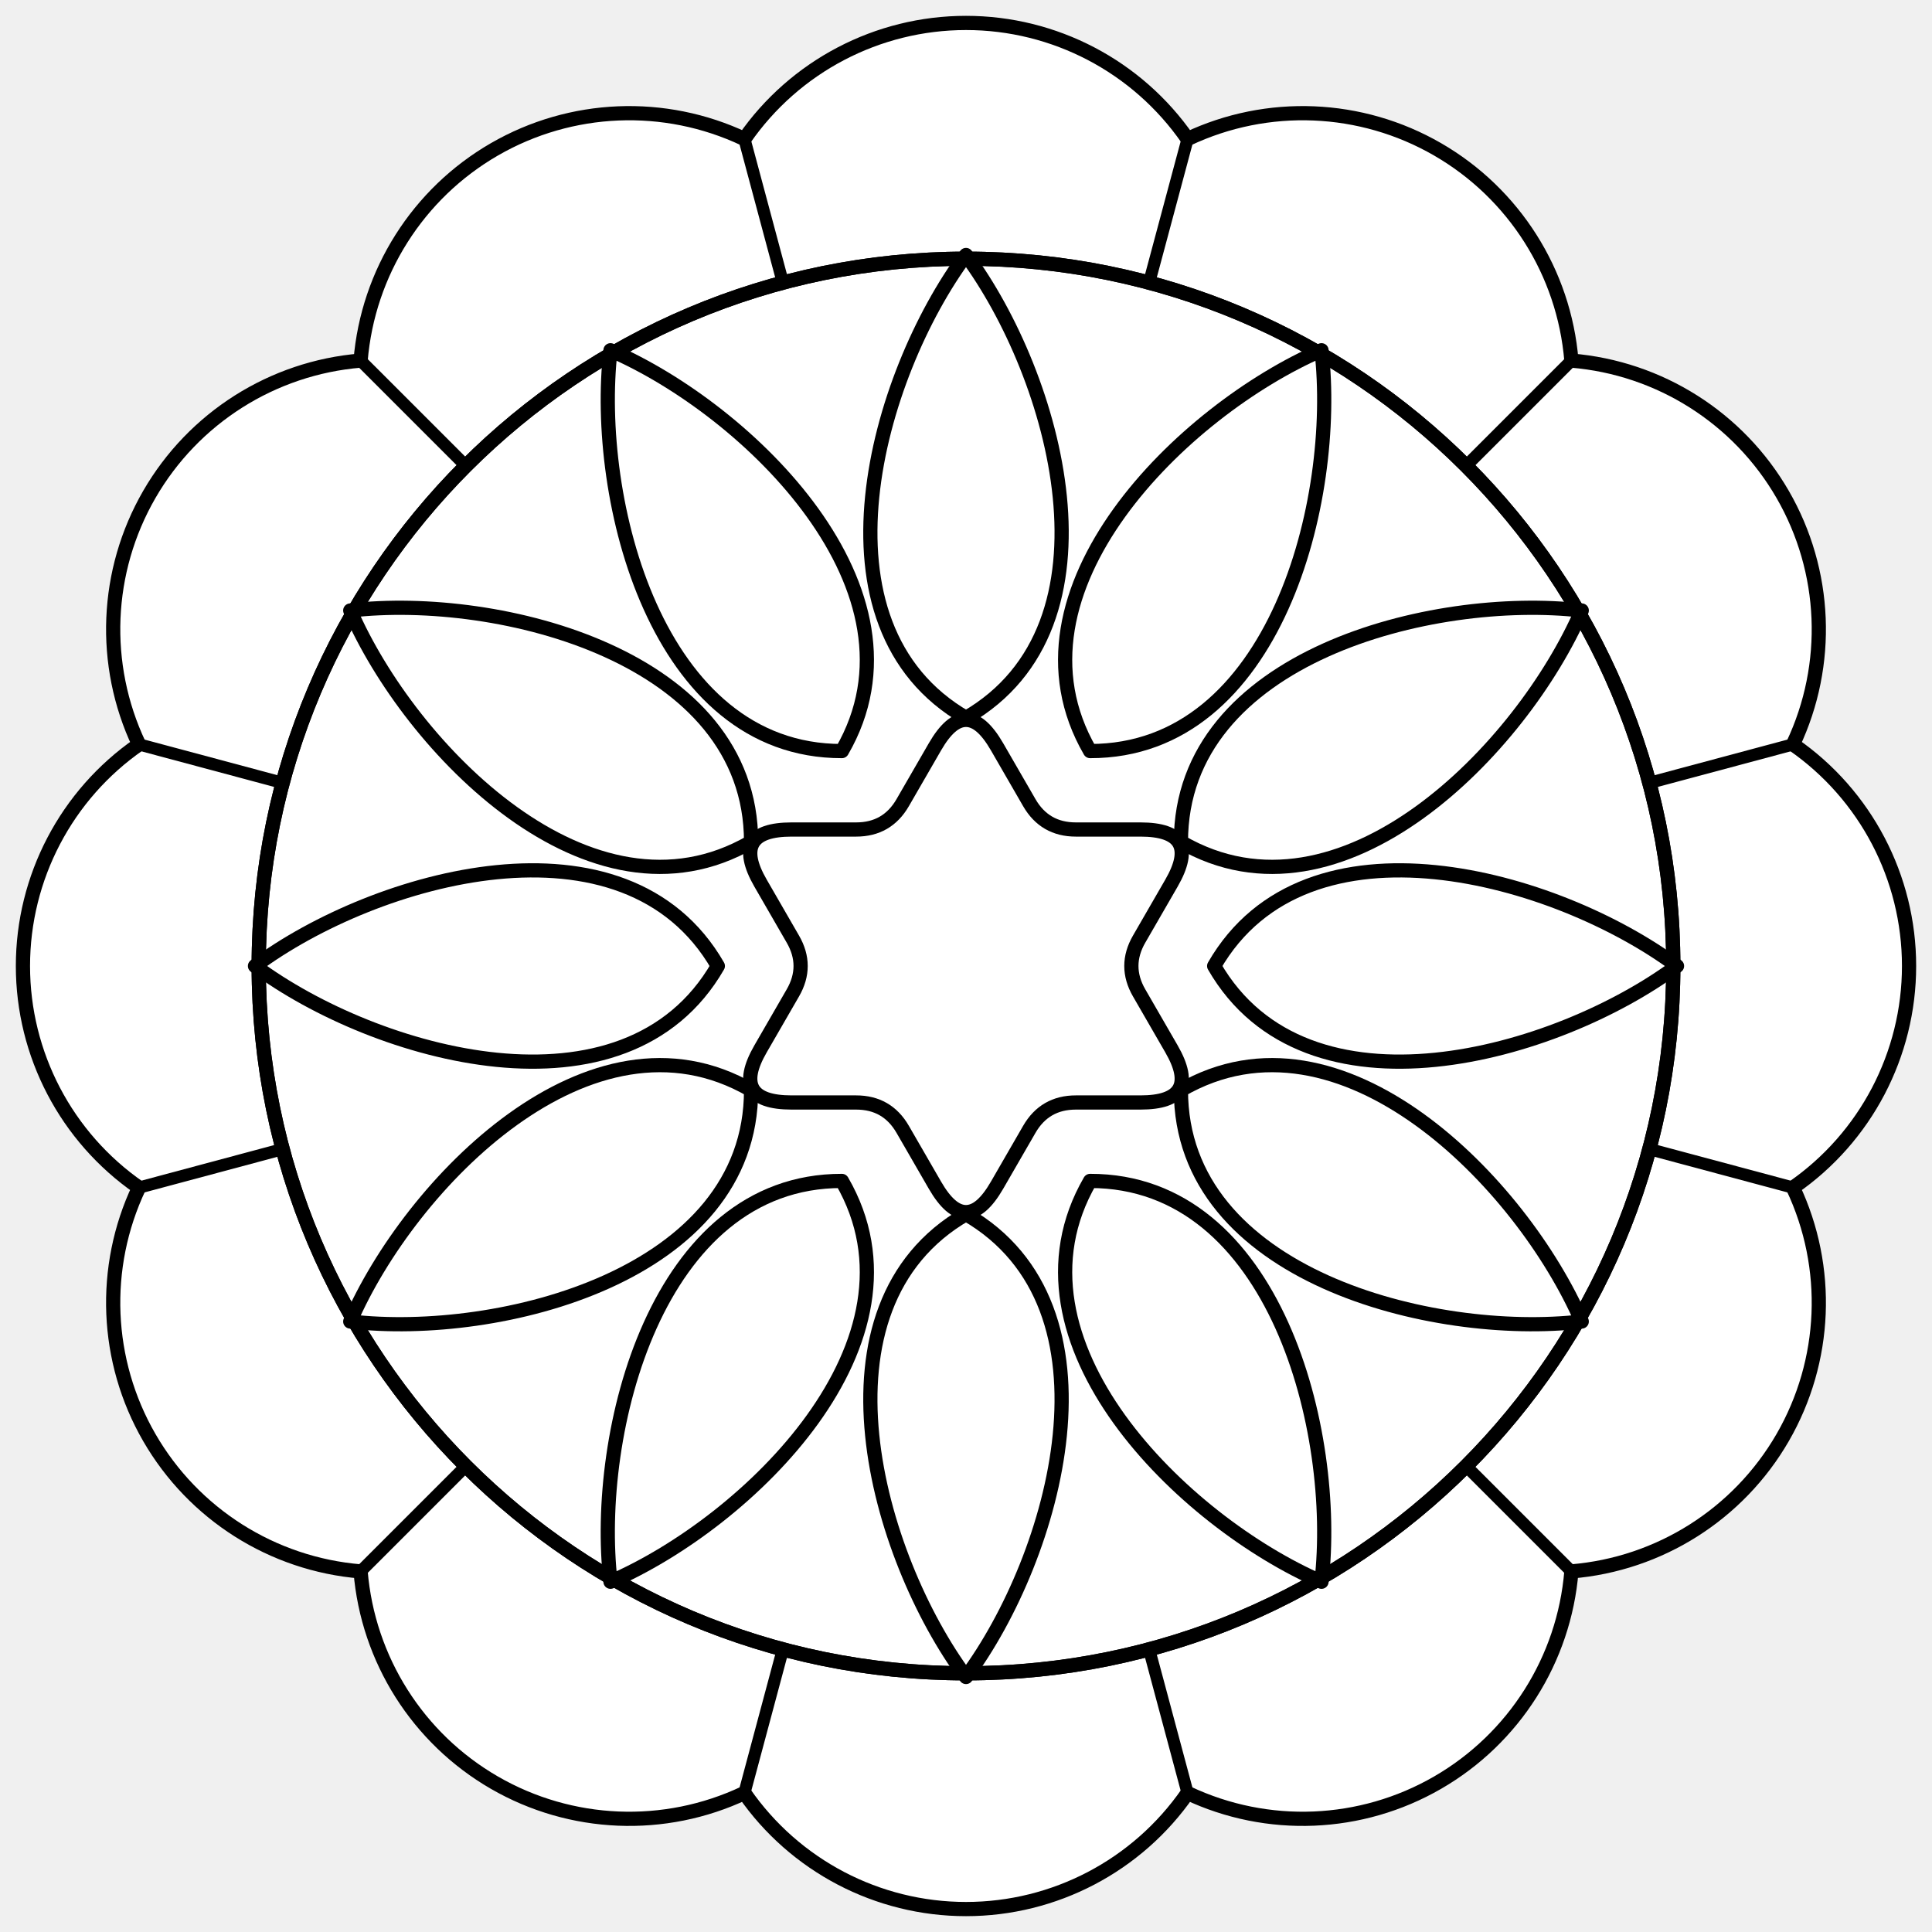
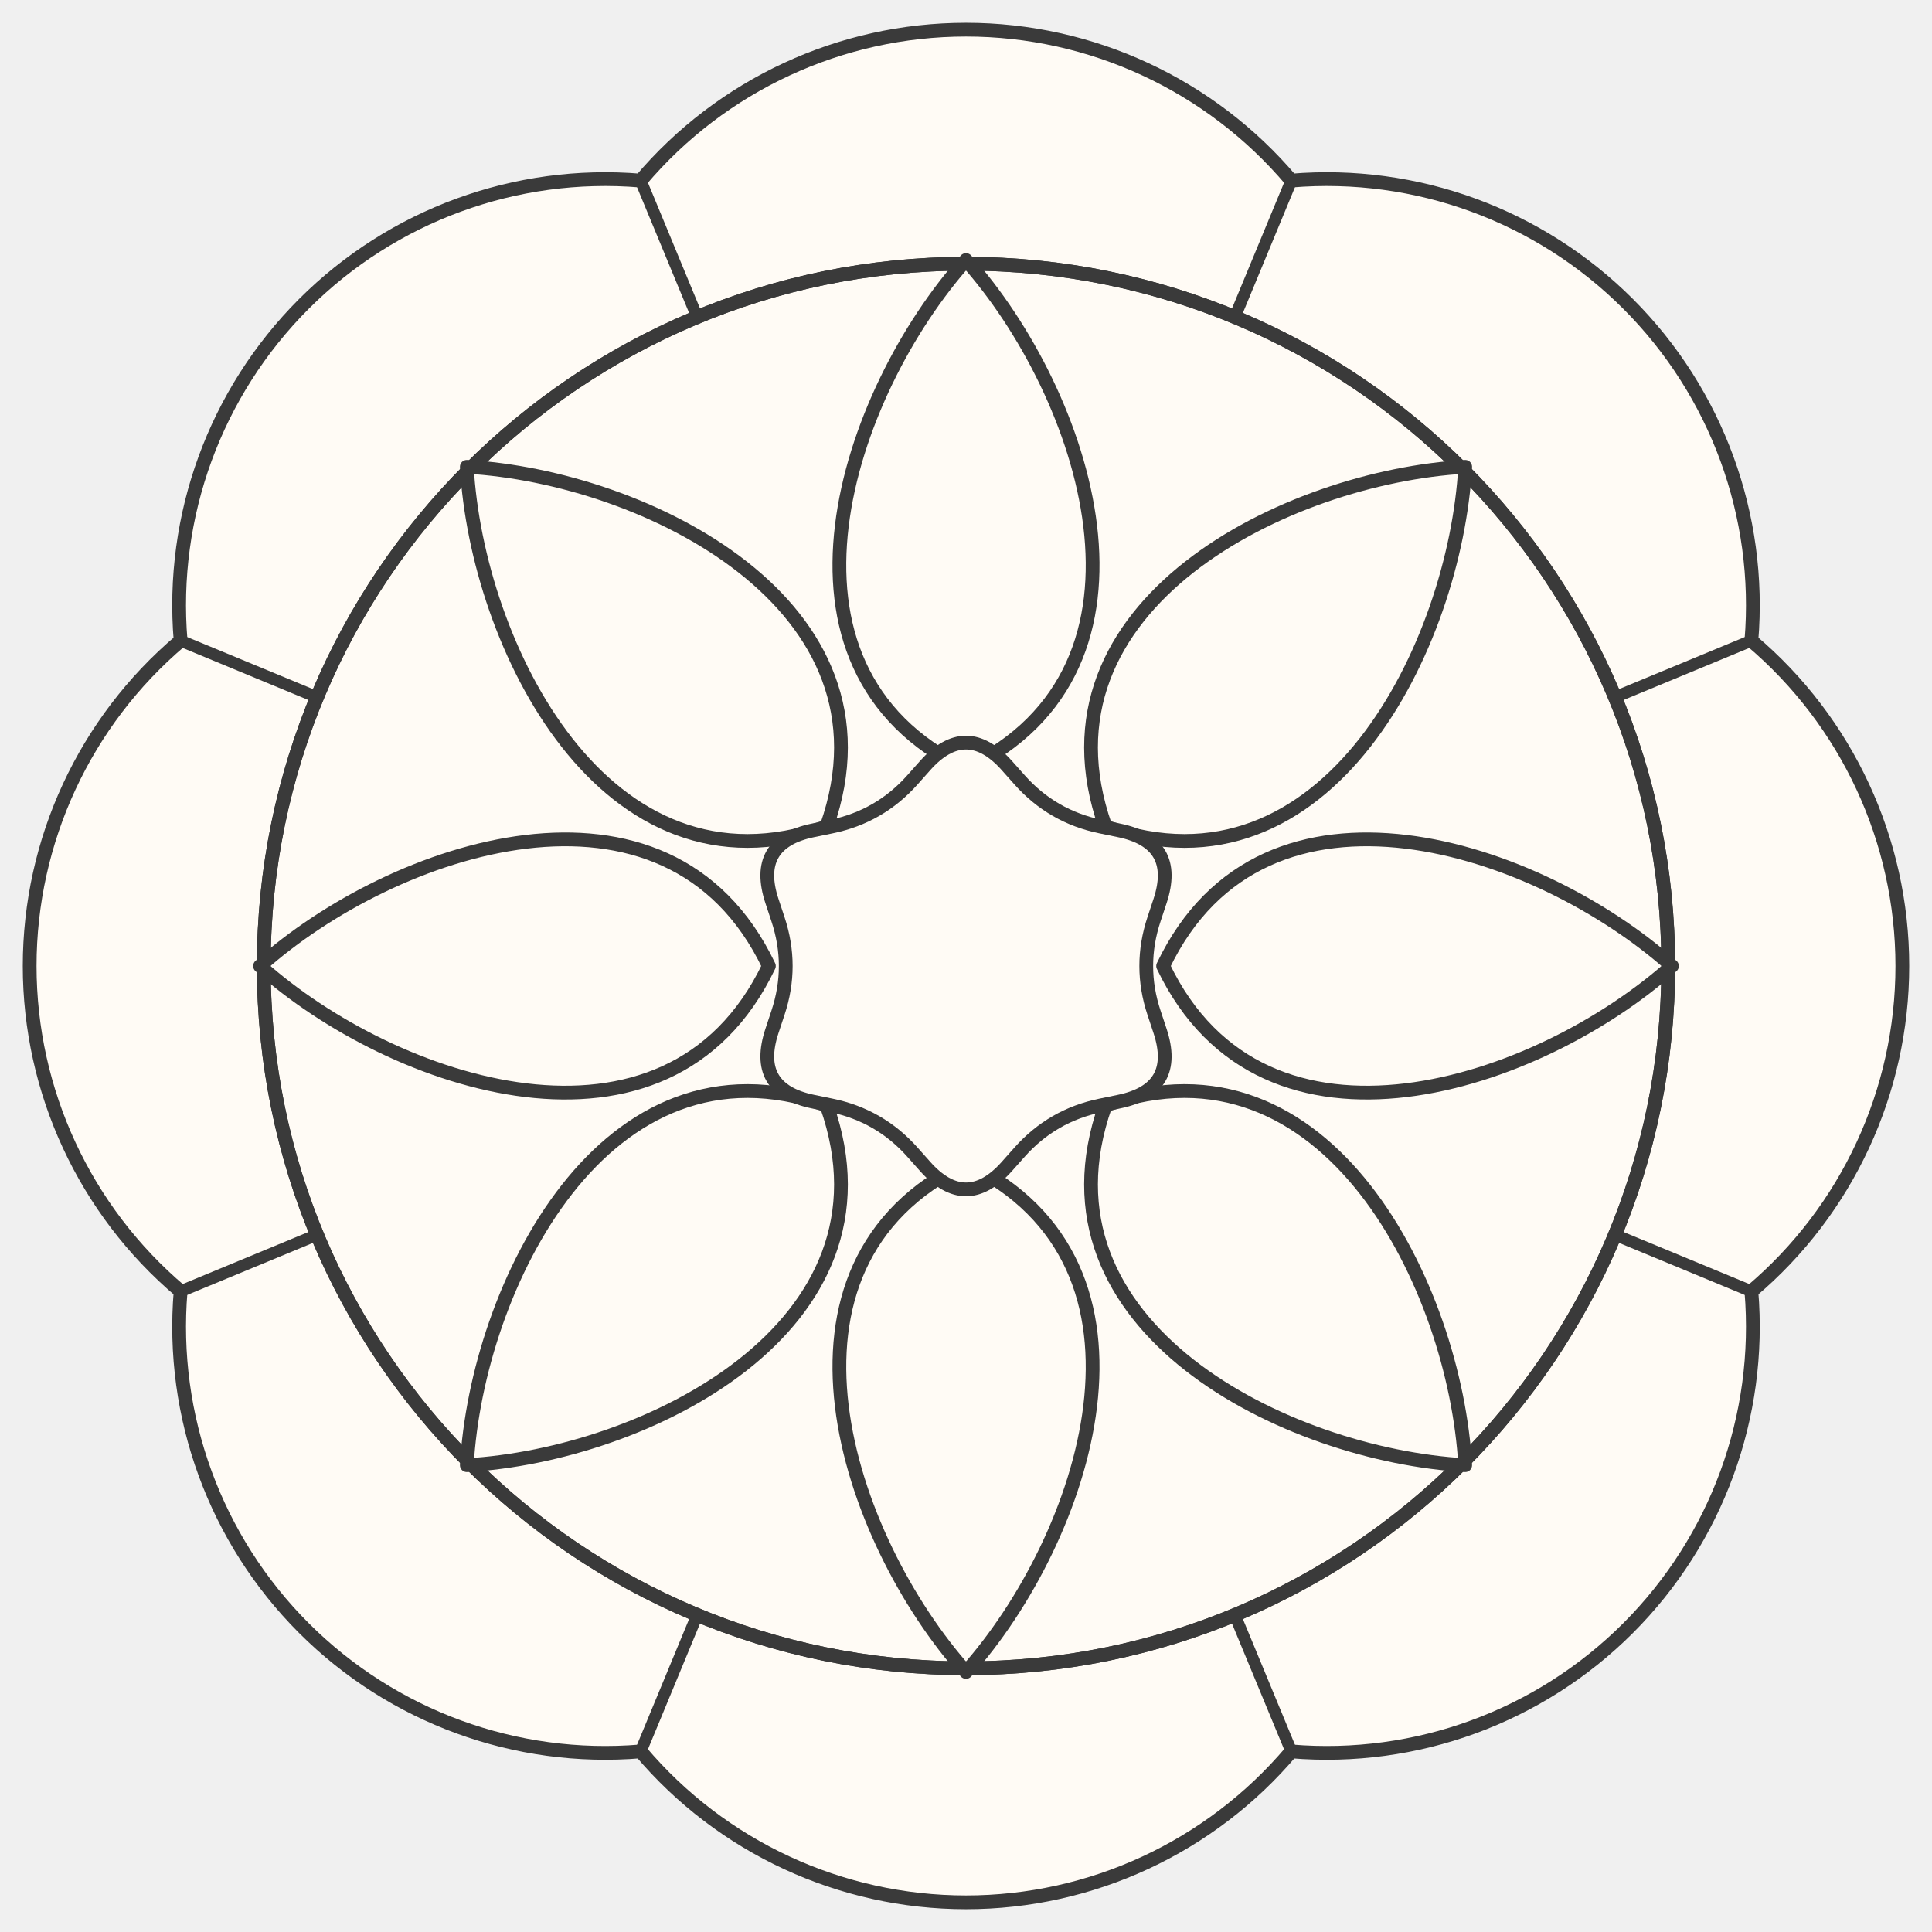
- <svg xmlns="http://www.w3.org/2000/svg" width="168mm" height="168mm" viewBox="-84 -84 168 168">
-   <g transform="scale(1.079)">
-     <path d="M17.859,-66.649 A21.728,21.728 0 0 1 48.79,-48.79 A21.728,21.728 0 0 1 66.649,-17.859 A21.728,21.728 0 0 1 66.649,17.859 A21.728,21.728 0 0 1 48.79,48.79 A21.728,21.728 0 0 1 17.859,66.649 A21.728,21.728 0 0 1 -17.859,66.649 A21.728,21.728 0 0 1 -48.79,48.79 A21.728,21.728 0 0 1 -66.649,17.859 A21.728,21.728 0 0 1 -66.649,-17.859 A21.728,21.728 0 0 1 -48.79,-48.79 A21.728,21.728 0 0 1 -17.859,-66.649 A21.728,21.728 0 0 1 17.859,-66.649 Z" fill="#ffffff" stroke="#000000" stroke-width="1.145" stroke-linejoin="round" stroke-linecap="round" />
-     <path d="M14.753,-55.058 L17.859,-66.649" fill="none" stroke="#000000" stroke-width="0.981" stroke-linejoin="round" stroke-linecap="round" />
-     <path d="M40.305,-40.305 L48.79,-48.79" fill="none" stroke="#000000" stroke-width="0.981" stroke-linejoin="round" stroke-linecap="round" />
-     <path d="M55.058,-14.753 L66.649,-17.859" fill="none" stroke="#000000" stroke-width="0.981" stroke-linejoin="round" stroke-linecap="round" />
-     <path d="M55.058,14.753 L66.649,17.859" fill="none" stroke="#000000" stroke-width="0.981" stroke-linejoin="round" stroke-linecap="round" />
-     <path d="M40.305,40.305 L48.79,48.79" fill="none" stroke="#000000" stroke-width="0.981" stroke-linejoin="round" stroke-linecap="round" />
-     <path d="M14.753,55.058 L17.859,66.649" fill="none" stroke="#000000" stroke-width="0.981" stroke-linejoin="round" stroke-linecap="round" />
-     <path d="M-14.753,55.058 L-17.859,66.649" fill="none" stroke="#000000" stroke-width="0.981" stroke-linejoin="round" stroke-linecap="round" />
-     <path d="M-40.305,40.305 L-48.79,48.79" fill="none" stroke="#000000" stroke-width="0.981" stroke-linejoin="round" stroke-linecap="round" />
-     <path d="M-55.058,14.753 L-66.649,17.859" fill="none" stroke="#000000" stroke-width="0.981" stroke-linejoin="round" stroke-linecap="round" />
-     <path d="M-55.058,-14.753 L-66.649,-17.859" fill="none" stroke="#000000" stroke-width="0.981" stroke-linejoin="round" stroke-linecap="round" />
-     <path d="M-40.305,-40.305 L-48.79,-48.79" fill="none" stroke="#000000" stroke-width="0.981" stroke-linejoin="round" stroke-linecap="round" />
-     <path d="M-14.753,-55.058 L-17.859,-66.649" fill="none" stroke="#000000" stroke-width="0.981" stroke-linejoin="round" stroke-linecap="round" />
-     <circle cx="0" cy="0" r="57" fill="#ffffff" stroke="#000000" stroke-width="1.145" stroke-linejoin="round" stroke-linecap="round" />
+ <svg xmlns="http://www.w3.org/2000/svg" width="130mm" height="130mm" viewBox="-65 -65 130 130">
+   <g transform="scale(0.829)">
+     <path d="M26.405,-63.748 A34.579,34.579 0 0 1 63.748,-26.405 A34.579,34.579 0 0 1 63.748,26.405 A34.579,34.579 0 0 1 26.405,63.748 A34.579,34.579 0 0 1 -26.405,63.748 A34.579,34.579 0 0 1 -63.748,26.405 A34.579,34.579 0 0 1 -63.748,-26.405 A34.579,34.579 0 0 1 -26.405,-63.748 A34.579,34.579 0 0 1 26.405,-63.748 Z" fill="#FFFBF5" stroke="#3A3A3A" stroke-width="1.117" stroke-linejoin="round" stroke-linecap="round" />
+     <path d="M21.813,-52.661 L26.405,-63.748" fill="none" stroke="#3A3A3A" stroke-width="0.958" stroke-linejoin="round" stroke-linecap="round" />
+     <path d="M52.661,-21.813 L63.748,-26.405" fill="none" stroke="#3A3A3A" stroke-width="0.958" stroke-linejoin="round" stroke-linecap="round" />
+     <path d="M52.661,21.813 L63.748,26.405" fill="none" stroke="#3A3A3A" stroke-width="0.958" stroke-linejoin="round" stroke-linecap="round" />
+     <path d="M21.813,52.661 L26.405,63.748" fill="none" stroke="#3A3A3A" stroke-width="0.958" stroke-linejoin="round" stroke-linecap="round" />
+     <path d="M-21.813,52.661 L-26.405,63.748" fill="none" stroke="#3A3A3A" stroke-width="0.958" stroke-linejoin="round" stroke-linecap="round" />
+     <path d="M-52.661,21.813 L-63.748,26.405" fill="none" stroke="#3A3A3A" stroke-width="0.958" stroke-linejoin="round" stroke-linecap="round" />
+     <path d="M-52.661,-21.813 L-63.748,-26.405" fill="none" stroke="#3A3A3A" stroke-width="0.958" stroke-linejoin="round" stroke-linecap="round" />
+     <path d="M-21.813,-52.661 L-26.405,-63.748" fill="none" stroke="#3A3A3A" stroke-width="0.958" stroke-linejoin="round" stroke-linecap="round" />
+     <circle cx="0" cy="0" r="57" fill="#FFFBF5" stroke="#3A3A3A" stroke-width="1.117" stroke-linejoin="round" stroke-linecap="round" />
    <g class="petalo">
-       <path d="M0,-20 C12.96,-27.46 7.2,-47.602 0,-57.3 C-7.2,-47.602 -12.96,-27.46 0,-20 Z" fill="#ffffff" stroke="#000000" stroke-width="1.145" stroke-linejoin="round" stroke-linecap="round" />
+       <path d="M0,-16 C17.28,-24.26 9.6,-46.562 0,-57.3 C-9.6,-46.562 -17.28,-24.26 0,-16 Z" fill="#FFFBF5" stroke="#3A3A3A" stroke-width="1.117" stroke-linejoin="round" stroke-linecap="round" />
    </g>
    <g class="petalo">
-       <path d="M10,-17.321 C24.954,-17.301 30.036,-37.625 28.65,-49.623 C17.566,-44.825 2.506,-30.261 10,-17.321 Z" fill="#ffffff" stroke="#000000" stroke-width="1.145" stroke-linejoin="round" stroke-linecap="round" />
+       <path d="M11.314,-11.314 C29.373,-4.936 39.713,-26.136 40.517,-40.517 C26.136,-39.713 4.936,-29.373 11.314,-11.314 Z" fill="#FFFBF5" stroke="#3A3A3A" stroke-width="1.117" stroke-linejoin="round" stroke-linecap="round" />
    </g>
    <g class="petalo">
-       <path d="M17.321,-10 C30.261,-2.506 44.825,-17.566 49.623,-28.65 C37.625,-30.036 17.301,-24.954 17.321,-10 Z" fill="#ffffff" stroke="#000000" stroke-width="1.145" stroke-linejoin="round" stroke-linecap="round" />
+       <path d="M16,0 C24.26,17.28 46.562,9.6 57.3,0 C46.562,-9.6 24.26,-17.28 16,0 Z" fill="#FFFBF5" stroke="#3A3A3A" stroke-width="1.117" stroke-linejoin="round" stroke-linecap="round" />
    </g>
    <g class="petalo">
-       <path d="M20,0 C27.46,12.96 47.602,7.2 57.3,0 C47.602,-7.2 27.46,-12.96 20,0 Z" fill="#ffffff" stroke="#000000" stroke-width="1.145" stroke-linejoin="round" stroke-linecap="round" />
+       <path d="M11.314,11.314 C4.936,29.373 26.136,39.713 40.517,40.517 C39.713,26.136 29.373,4.936 11.314,11.314 Z" fill="#FFFBF5" stroke="#3A3A3A" stroke-width="1.117" stroke-linejoin="round" stroke-linecap="round" />
    </g>
    <g class="petalo">
-       <path d="M17.321,10 C17.301,24.954 37.625,30.036 49.623,28.65 C44.825,17.566 30.261,2.506 17.321,10 Z" fill="#ffffff" stroke="#000000" stroke-width="1.145" stroke-linejoin="round" stroke-linecap="round" />
+       <path d="M0,16 C-17.28,24.26 -9.6,46.562 0,57.3 C9.6,46.562 17.28,24.26 0,16 Z" fill="#FFFBF5" stroke="#3A3A3A" stroke-width="1.117" stroke-linejoin="round" stroke-linecap="round" />
    </g>
    <g class="petalo">
-       <path d="M10,17.321 C2.506,30.261 17.566,44.825 28.65,49.623 C30.036,37.625 24.954,17.301 10,17.321 Z" fill="#ffffff" stroke="#000000" stroke-width="1.145" stroke-linejoin="round" stroke-linecap="round" />
+       <path d="M-11.314,11.314 C-29.373,4.936 -39.713,26.136 -40.517,40.517 C-26.136,39.713 -4.936,29.373 -11.314,11.314 Z" fill="#FFFBF5" stroke="#3A3A3A" stroke-width="1.117" stroke-linejoin="round" stroke-linecap="round" />
    </g>
    <g class="petalo">
-       <path d="M0,20 C-12.96,27.46 -7.2,47.602 0,57.3 C7.2,47.602 12.96,27.46 0,20 Z" fill="#ffffff" stroke="#000000" stroke-width="1.145" stroke-linejoin="round" stroke-linecap="round" />
+       <path d="M-16,0 C-24.26,-17.28 -46.562,-9.6 -57.3,0 C-46.562,9.6 -24.26,17.28 -16,0 Z" fill="#FFFBF5" stroke="#3A3A3A" stroke-width="1.117" stroke-linejoin="round" stroke-linecap="round" />
    </g>
    <g class="petalo">
-       <path d="M-10,17.321 C-24.954,17.301 -30.036,37.625 -28.65,49.623 C-17.566,44.825 -2.506,30.261 -10,17.321 Z" fill="#ffffff" stroke="#000000" stroke-width="1.145" stroke-linejoin="round" stroke-linecap="round" />
+       <path d="M-11.314,-11.314 C-4.936,-29.373 -26.136,-39.713 -40.517,-40.517 C-39.713,-26.136 -29.373,-4.936 -11.314,-11.314 Z" fill="#FFFBF5" stroke="#3A3A3A" stroke-width="1.117" stroke-linejoin="round" stroke-linecap="round" />
    </g>
-     <g class="petalo">
-       <path d="M-17.321,10 C-30.261,2.506 -44.825,17.566 -49.623,28.65 C-37.625,30.036 -17.301,24.954 -17.321,10 Z" fill="#ffffff" stroke="#000000" stroke-width="1.145" stroke-linejoin="round" stroke-linecap="round" />
-     </g>
-     <g class="petalo">
-       <path d="M-20,0 C-27.46,-12.96 -47.602,-7.2 -57.3,0 C-47.602,7.2 -27.46,12.96 -20,0 Z" fill="#ffffff" stroke="#000000" stroke-width="1.145" stroke-linejoin="round" stroke-linecap="round" />
-     </g>
-     <g class="petalo">
-       <path d="M-17.321,-10 C-17.301,-24.954 -37.625,-30.036 -49.623,-28.65 C-44.825,-17.566 -30.261,-2.506 -17.321,-10 Z" fill="#ffffff" stroke="#000000" stroke-width="1.145" stroke-linejoin="round" stroke-linecap="round" />
-     </g>
-     <g class="petalo">
-       <path d="M-10,-17.321 C-2.506,-30.261 -17.566,-44.825 -28.65,-49.623 C-30.036,-37.625 -24.954,-17.301 -10,-17.321 Z" fill="#ffffff" stroke="#000000" stroke-width="1.145" stroke-linejoin="round" stroke-linecap="round" />
-     </g>
-     <circle cx="0" cy="0" r="57" fill="none" stroke="#000000" stroke-width="1.145" stroke-linejoin="round" stroke-linecap="round" />
-     <path d="M-2.5,-17.67 Q0,-22 2.5,-17.67 L5.101,-13.165 Q6.351,-11 8.851,-11 L14.053,-11 Q19.053,-11 16.553,-6.67 L13.952,-2.165 Q12.702,0 13.952,2.165 L16.553,6.67 Q19.053,11 14.053,11 L8.851,11 Q6.351,11 5.101,13.165 L2.5,17.67 Q0,22 -2.5,17.67 L-5.101,13.165 Q-6.351,11 -8.851,11 L-14.053,11 Q-19.053,11 -16.553,6.67 L-13.952,2.165 Q-12.702,0 -13.952,-2.165 L-16.553,-6.67 Q-19.053,-11 -14.053,-11 L-8.851,-11 Q-6.351,-11 -5.101,-13.165 Z" fill="#ffffff" stroke="#000000" stroke-width="1.145" stroke-linejoin="round" stroke-linecap="round" />
+     <circle cx="0" cy="0" r="57" fill="none" stroke="#3A3A3A" stroke-width="1.117" stroke-linejoin="round" stroke-linecap="round" />
+     <path d="M-3.322,-16.263 Q0,-20 3.322,-16.263 L4.343,-15.114 Q7,-12.124 10.918,-11.318 L12.423,-11.008 Q17.321,-10 15.745,-5.255 L15.261,-3.796 Q14,0 15.261,3.796 L15.745,5.255 Q17.321,10 12.423,11.008 L10.918,11.318 Q7,12.124 4.343,15.114 L3.322,16.263 Q0,20 -3.322,16.263 L-4.343,15.114 Q-7,12.124 -10.918,11.318 L-12.423,11.008 Q-17.321,10 -15.745,5.255 L-15.261,3.796 Q-14,0 -15.261,-3.796 L-15.745,-5.255 Q-17.321,-10 -12.423,-11.008 L-10.918,-11.318 Q-7,-12.124 -4.343,-15.114 Z" fill="#FFFBF5" stroke="#3A3A3A" stroke-width="1.117" stroke-linejoin="round" stroke-linecap="round" />
  </g>
</svg>
